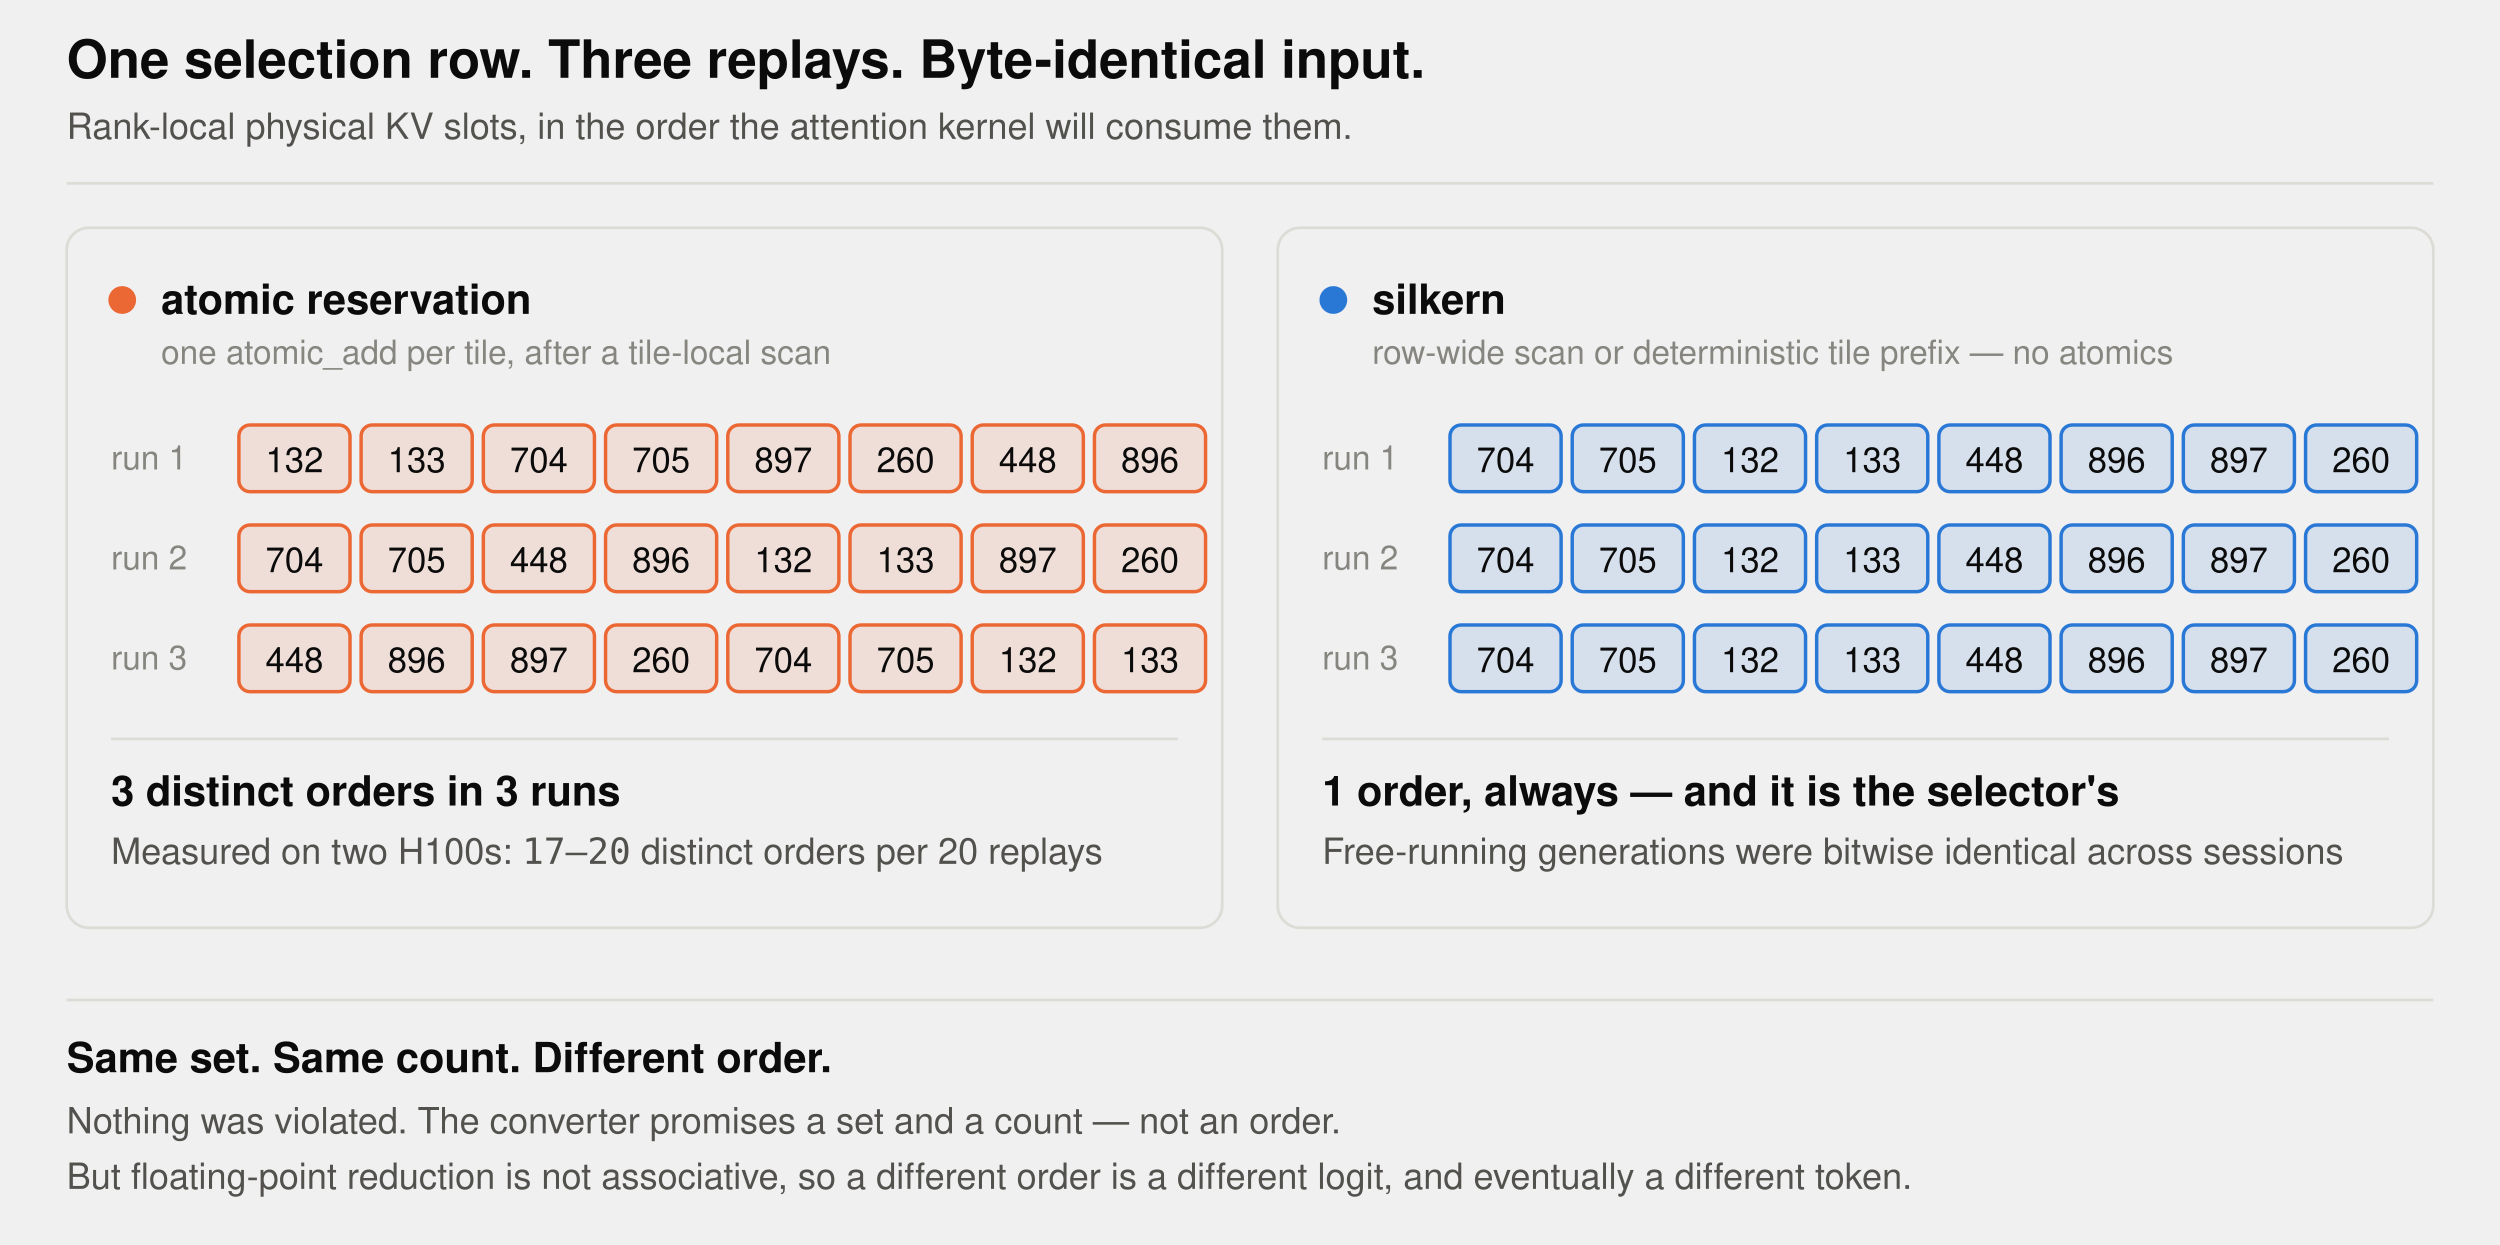
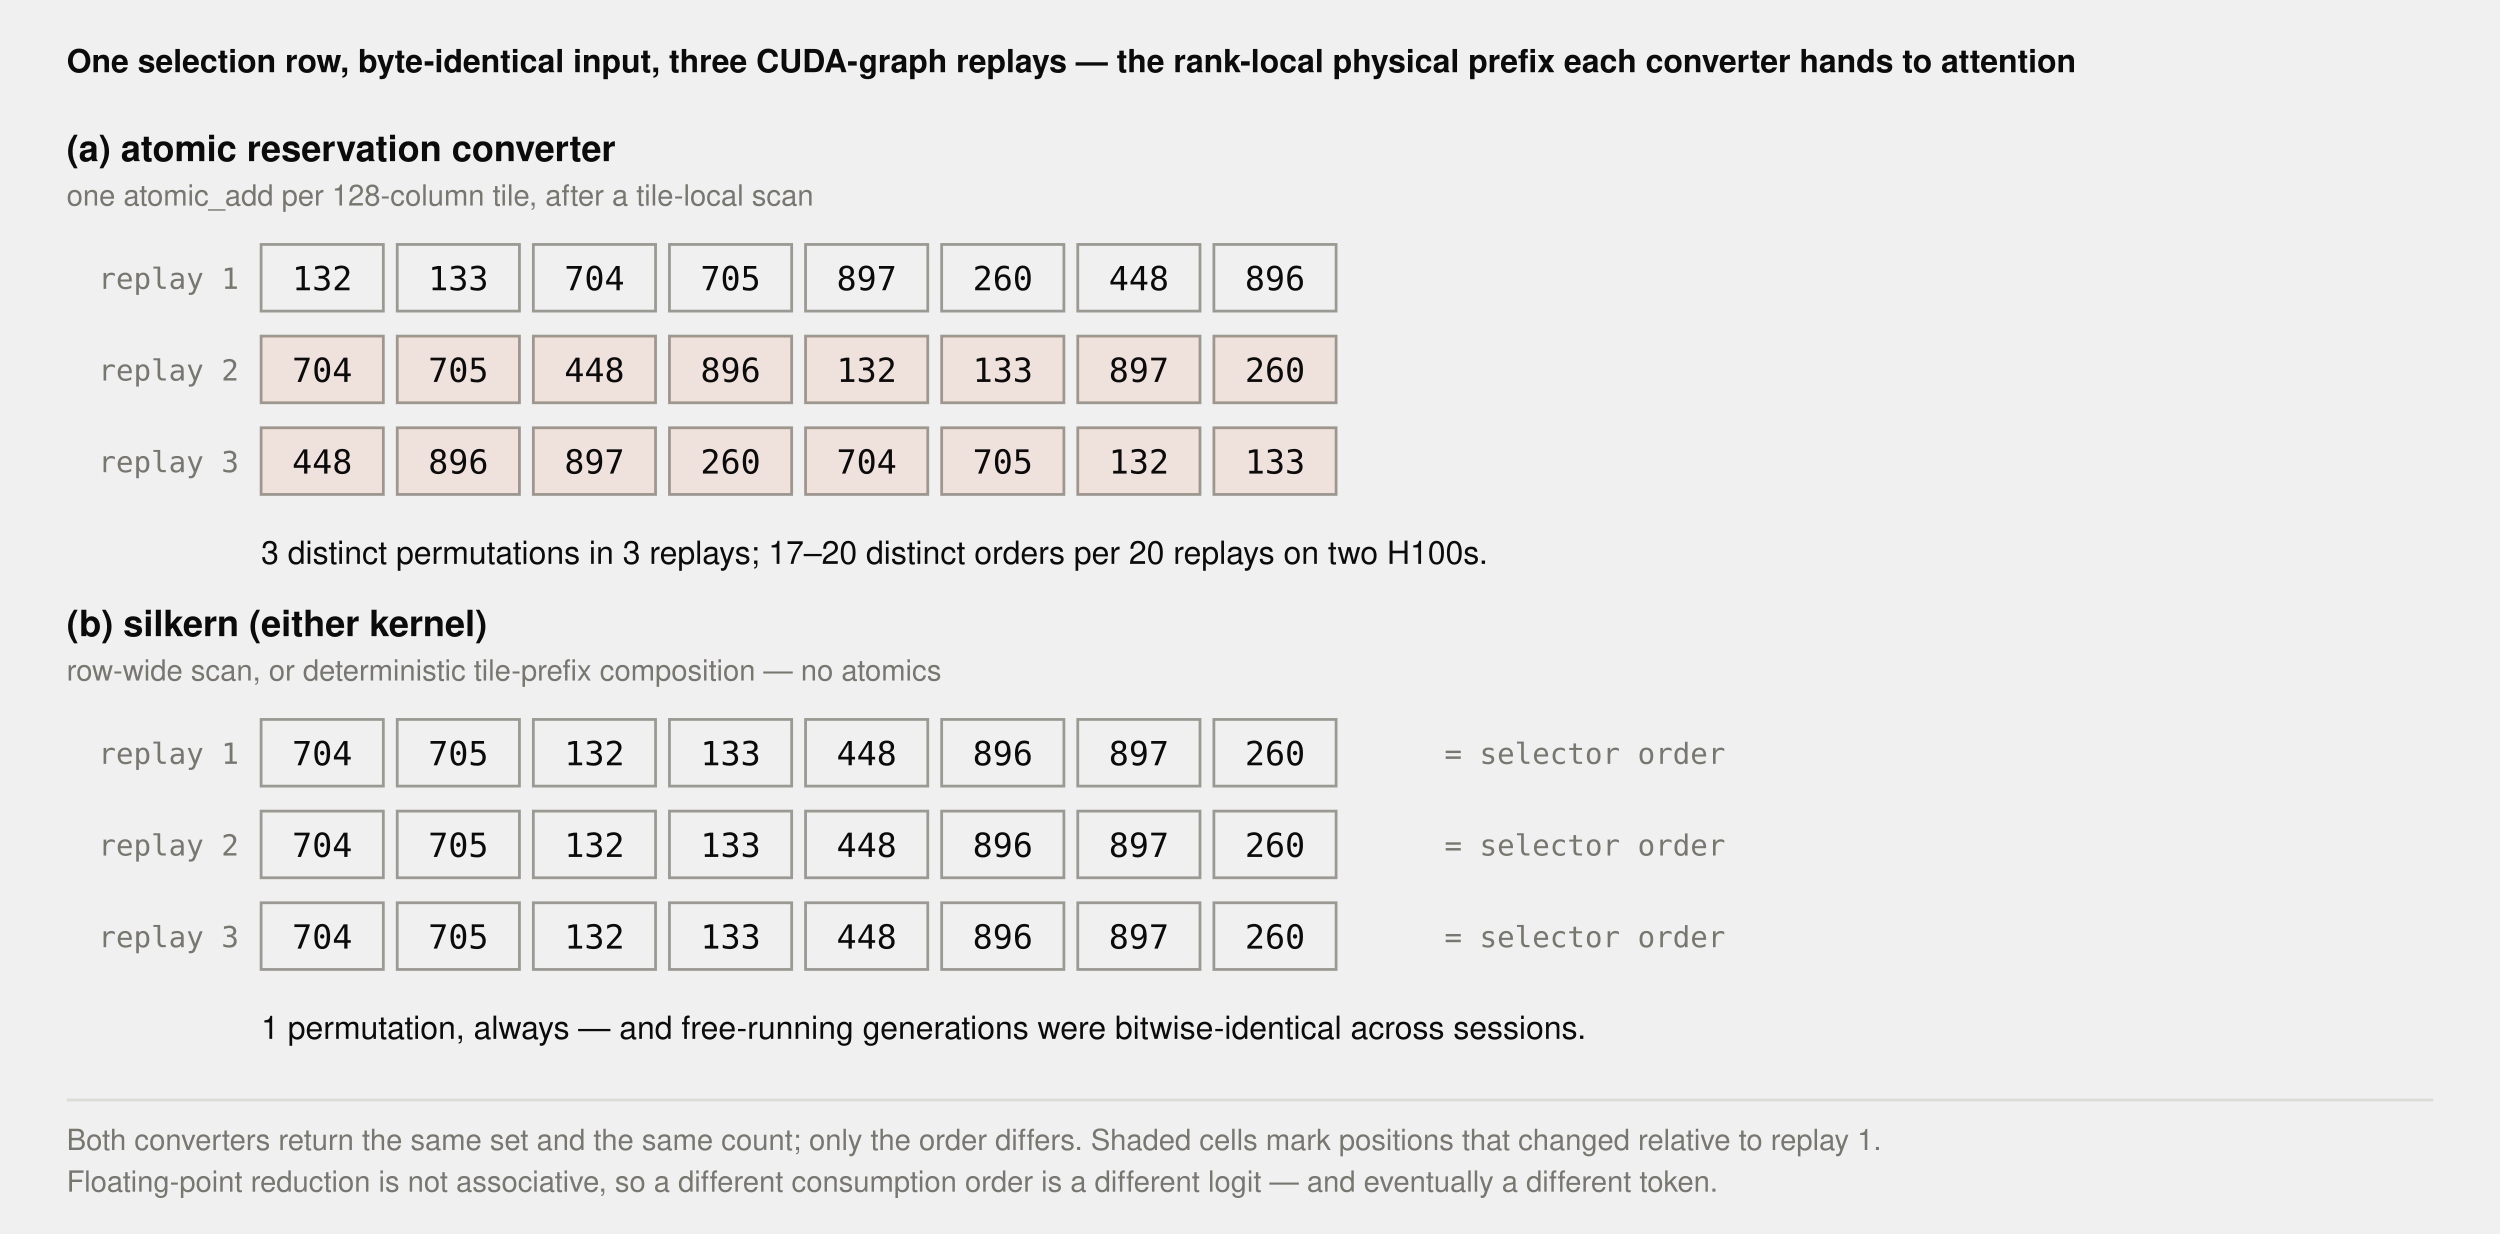
- <svg xmlns="http://www.w3.org/2000/svg" viewBox="0 0 900 448" width="900" height="448" role="img" aria-label="Three replays of identical input. The atomic converter returns a different order each time; SILKern returns the same order each time. Both return the same set and the same count.">
+ <svg xmlns="http://www.w3.org/2000/svg" viewBox="0 0 900 444" width="900" height="444" role="img" aria-label="Three replays of byte-identical input. Panel a: the atomic converter returns three different orders, shaded where positions changed. Panel b: SILKern returns the selector's order every time. Both return the same set and count.">
  <style>
-     text { font-family: ui-sans-serif, -apple-system, "Segoe UI", Helvetica, Arial, sans-serif; }
+     text  { font-family: -apple-system, "Segoe UI", Helvetica, Arial, sans-serif; }
    .mono { font-family: ui-monospace, SFMono-Regular, "SF Mono", Menlo, Consolas, monospace; }
-     .h1   { fill: #0b0b0b; font-size: 19px; font-weight: 650; }
-     .h2   { fill: #0b0b0b; font-size: 15px; font-weight: 620; }
-     .body { fill: #52514e; font-size: 13px; }
-     .mute { fill: #86857f; font-size: 12px; }
-     .cell { fill: #0b0b0b; font-size: 12.5px; }
-     .rule { stroke: #dcdbd5; stroke-width: 1; }
-     .card { fill: none; stroke: #dcdbd5; stroke-width: 1; }
- 
-     .bad  { fill: #eb6834; }
-     .good { fill: #2a78d6; }
-     .badbox  { fill: #eb6834; fill-opacity: 0.13; stroke: #eb6834; stroke-width: 1.25; }
-     .goodbox { fill: #2a78d6; fill-opacity: 0.13; stroke: #2a78d6; stroke-width: 1.25; }
- 
+     .panel{ fill: #0b0b0b; font-size: 13px; font-weight: 700; }
+     .lab  { fill: #0b0b0b; font-size: 11.5px; }
+     .labB { fill: #0b0b0b; font-size: 11.5px; font-weight: 600; }
+     .mut  { fill: #77766f; font-size: 10.5px; }
+     .val  { fill: #0b0b0b; font-size: 12px; }
+     .drpv { fill: #a5a49d; font-size: 12px; }
+     .axis { stroke: #0b0b0b; stroke-width: 1; }
+     .tick { stroke: #0b0b0b; stroke-width: 1; }
+     .grid { stroke: #e6e5df; stroke-width: 1; }
+     .cell { fill: none; stroke: #9a9992; stroke-width: 1; }
+     .drop { fill: none; stroke: #c6c5be; stroke-width: 1; stroke-dasharray: 3 2.5; }
+     .blue   { fill: #2a78d6; }
+     .orange { fill: #eb6834; }
+     .gray   { fill: #b3b2ab; }
+     .blueS  { stroke: #2a78d6; }
+     .orangeS{ stroke: #eb6834; }
+     .marg { stroke: #cf3f36; stroke-width: 1; stroke-dasharray: 4 3; }
+     .margT{ fill: #cf3f36; font-size: 10.5px; font-weight: 600; }
+     .sep  { stroke: #dcdbd5; stroke-width: 1; }
    @media (prefers-color-scheme: dark) {
-       .h1, .h2, .cell { fill: #ffffff; }
-       .body { fill: #c3c2b7; }
-       .mute { fill: #91908a; }
-       .rule, .card { stroke: #3a3a37; }
-       .bad  { fill: #d95926; }
-       .good { fill: #3987e5; }
-       .badbox  { fill: #d95926; fill-opacity: 0.22; stroke: #d95926; }
-       .goodbox { fill: #3987e5; fill-opacity: 0.22; stroke: #3987e5; }
+       .panel,.lab,.labB,.val { fill: #f0f0ee; }
+       .mut  { fill: #91908a; }
+       .drpv { fill: #6e6d67; }
+       .axis,.tick { stroke: #f0f0ee; }
+       .grid { stroke: #2c2c2a; }
+       .cell { stroke: #6f6e68; }
+       .drop { stroke: #4a4945; }
+       .gray { fill: #55544e; }
+       .blue { fill: #3987e5; } .blueS { stroke: #3987e5; }
+       .orange { fill: #ee7a42; } .orangeS { stroke: #ee7a42; }
+       .marg { stroke: #e66761; } .margT { fill: #e66761; }
+       .sep  { stroke: #3a3a37; }
    }
  </style>
-   <text class="h1" x="24" y="28">One selection row. Three replays. Byte-identical input.</text>
-   <text class="body" x="24" y="50">Rank-local physical KV slots, in the order the attention kernel will consume them.</text>
-   <line class="rule" x1="24" y1="66" x2="876" y2="66" />
-   <rect class="card" x="24" y="82" width="416" height="252" rx="8" />
-   <circle class="bad" cx="44" cy="108" r="5" />
-   <text class="h2" x="58" y="113">atomic reservation</text>
-   <text class="mute" x="58" y="131">one atomic_add per tile, after a tile-local scan</text>
-   <text class="mute" x="40" y="169">run 1</text>
-   <g class="badbox">
-     <rect x="86" y="153" width="40" height="24" rx="4" />
-     <rect x="130" y="153" width="40" height="24" rx="4" />
-     <rect x="174" y="153" width="40" height="24" rx="4" />
-     <rect x="218" y="153" width="40" height="24" rx="4" />
-     <rect x="262" y="153" width="40" height="24" rx="4" />
-     <rect x="306" y="153" width="40" height="24" rx="4" />
-     <rect x="350" y="153" width="40" height="24" rx="4" />
-     <rect x="394" y="153" width="40" height="24" rx="4" />
-   </g>
-   <g class="cell mono" text-anchor="middle">
-     <text x="106" y="170">132</text>
-     <text x="150" y="170">133</text>
-     <text x="194" y="170">704</text>
-     <text x="238" y="170">705</text>
-     <text x="282" y="170">897</text>
-     <text x="326" y="170">260</text>
-     <text x="370" y="170">448</text>
-     <text x="414" y="170">896</text>
-   </g>
-   <text class="mute" x="40" y="205">run 2</text>
-   <g class="badbox">
-     <rect x="86" y="189" width="40" height="24" rx="4" />
-     <rect x="130" y="189" width="40" height="24" rx="4" />
-     <rect x="174" y="189" width="40" height="24" rx="4" />
-     <rect x="218" y="189" width="40" height="24" rx="4" />
-     <rect x="262" y="189" width="40" height="24" rx="4" />
-     <rect x="306" y="189" width="40" height="24" rx="4" />
-     <rect x="350" y="189" width="40" height="24" rx="4" />
-     <rect x="394" y="189" width="40" height="24" rx="4" />
-   </g>
-   <g class="cell mono" text-anchor="middle">
-     <text x="106" y="206">704</text>
-     <text x="150" y="206">705</text>
-     <text x="194" y="206">448</text>
-     <text x="238" y="206">896</text>
-     <text x="282" y="206">132</text>
-     <text x="326" y="206">133</text>
-     <text x="370" y="206">897</text>
-     <text x="414" y="206">260</text>
-   </g>
-   <text class="mute" x="40" y="241">run 3</text>
-   <g class="badbox">
-     <rect x="86" y="225" width="40" height="24" rx="4" />
-     <rect x="130" y="225" width="40" height="24" rx="4" />
-     <rect x="174" y="225" width="40" height="24" rx="4" />
-     <rect x="218" y="225" width="40" height="24" rx="4" />
-     <rect x="262" y="225" width="40" height="24" rx="4" />
-     <rect x="306" y="225" width="40" height="24" rx="4" />
-     <rect x="350" y="225" width="40" height="24" rx="4" />
-     <rect x="394" y="225" width="40" height="24" rx="4" />
-   </g>
-   <g class="cell mono" text-anchor="middle">
-     <text x="106" y="242">448</text>
-     <text x="150" y="242">896</text>
-     <text x="194" y="242">897</text>
-     <text x="238" y="242">260</text>
-     <text x="282" y="242">704</text>
-     <text x="326" y="242">705</text>
-     <text x="370" y="242">132</text>
-     <text x="414" y="242">133</text>
-   </g>
-   <line class="rule" x1="40" y1="266" x2="424" y2="266" />
-   <text class="h2" x="40" y="290">3 distinct orders in 3 runs</text>
-   <text class="body" x="40" y="311">Measured on two H100s: <tspan class="mono">17–20</tspan> distinct orders per 20 replays</text>
-   <rect class="card" x="460" y="82" width="416" height="252" rx="8" />
-   <circle class="good" cx="480" cy="108" r="5" />
-   <text class="h2" x="494" y="113">silkern</text>
-   <text class="mute" x="494" y="131">row-wide scan or deterministic tile prefix — no atomics</text>
-   <text class="mute" x="476" y="169">run 1</text>
-   <g class="goodbox">
-     <rect x="522" y="153" width="40" height="24" rx="4" />
-     <rect x="566" y="153" width="40" height="24" rx="4" />
-     <rect x="610" y="153" width="40" height="24" rx="4" />
-     <rect x="654" y="153" width="40" height="24" rx="4" />
-     <rect x="698" y="153" width="40" height="24" rx="4" />
-     <rect x="742" y="153" width="40" height="24" rx="4" />
-     <rect x="786" y="153" width="40" height="24" rx="4" />
-     <rect x="830" y="153" width="40" height="24" rx="4" />
-   </g>
-   <g class="cell mono" text-anchor="middle">
-     <text x="542" y="170">704</text>
-     <text x="586" y="170">705</text>
-     <text x="630" y="170">132</text>
-     <text x="674" y="170">133</text>
-     <text x="718" y="170">448</text>
-     <text x="762" y="170">896</text>
-     <text x="806" y="170">897</text>
-     <text x="850" y="170">260</text>
-   </g>
-   <text class="mute" x="476" y="205">run 2</text>
-   <g class="goodbox">
-     <rect x="522" y="189" width="40" height="24" rx="4" />
-     <rect x="566" y="189" width="40" height="24" rx="4" />
-     <rect x="610" y="189" width="40" height="24" rx="4" />
-     <rect x="654" y="189" width="40" height="24" rx="4" />
-     <rect x="698" y="189" width="40" height="24" rx="4" />
-     <rect x="742" y="189" width="40" height="24" rx="4" />
-     <rect x="786" y="189" width="40" height="24" rx="4" />
-     <rect x="830" y="189" width="40" height="24" rx="4" />
-   </g>
-   <g class="cell mono" text-anchor="middle">
-     <text x="542" y="206">704</text>
-     <text x="586" y="206">705</text>
-     <text x="630" y="206">132</text>
-     <text x="674" y="206">133</text>
-     <text x="718" y="206">448</text>
-     <text x="762" y="206">896</text>
-     <text x="806" y="206">897</text>
-     <text x="850" y="206">260</text>
-   </g>
-   <text class="mute" x="476" y="241">run 3</text>
-   <g class="goodbox">
-     <rect x="522" y="225" width="40" height="24" rx="4" />
-     <rect x="566" y="225" width="40" height="24" rx="4" />
-     <rect x="610" y="225" width="40" height="24" rx="4" />
-     <rect x="654" y="225" width="40" height="24" rx="4" />
-     <rect x="698" y="225" width="40" height="24" rx="4" />
-     <rect x="742" y="225" width="40" height="24" rx="4" />
-     <rect x="786" y="225" width="40" height="24" rx="4" />
-     <rect x="830" y="225" width="40" height="24" rx="4" />
-   </g>
-   <g class="cell mono" text-anchor="middle">
-     <text x="542" y="242">704</text>
-     <text x="586" y="242">705</text>
-     <text x="630" y="242">132</text>
-     <text x="674" y="242">133</text>
-     <text x="718" y="242">448</text>
-     <text x="762" y="242">896</text>
-     <text x="806" y="242">897</text>
-     <text x="850" y="242">260</text>
-   </g>
-   <line class="rule" x1="476" y1="266" x2="860" y2="266" />
-   <text class="h2" x="476" y="290">1 order, always — and it is the selector's</text>
-   <text class="body" x="476" y="311">Free-running generations were bitwise identical across sessions</text>
-   <line class="rule" x1="24" y1="360" x2="876" y2="360" />
-   <text class="h2" x="24" y="386">Same set. Same count. Different order.</text>
-   <text class="body" x="24" y="408">Nothing was violated. The converter promises a set and a count — not an order.</text>
-   <text class="body" x="24" y="428">But floating-point reduction is not associative, so a different order is a different logit, and eventually a different token.</text>
+   <text class="labB" x="24" y="26">One selection row, byte-identical input, three CUDA-graph replays — the rank-local physical prefix each converter hands to attention</text>
+   <text class="panel" x="24" y="58">(a) atomic reservation converter</text>
+   <text class="mut" x="24" y="74">one atomic_add per 128-column tile, after a tile-local scan</text>
+   <text class="mut mono" x="86" y="104" text-anchor="end">replay 1</text>
+   <rect class="cell" x="94" y="88" width="44" height="24" />
+   <text class="val mono" x="116.0" y="104.5" text-anchor="middle">132</text>
+   <rect class="cell" x="143" y="88" width="44" height="24" />
+   <text class="val mono" x="165.0" y="104.5" text-anchor="middle">133</text>
+   <rect class="cell" x="192" y="88" width="44" height="24" />
+   <text class="val mono" x="214.0" y="104.5" text-anchor="middle">704</text>
+   <rect class="cell" x="241" y="88" width="44" height="24" />
+   <text class="val mono" x="263.0" y="104.5" text-anchor="middle">705</text>
+   <rect class="cell" x="290" y="88" width="44" height="24" />
+   <text class="val mono" x="312.0" y="104.5" text-anchor="middle">897</text>
+   <rect class="cell" x="339" y="88" width="44" height="24" />
+   <text class="val mono" x="361.0" y="104.5" text-anchor="middle">260</text>
+   <rect class="cell" x="388" y="88" width="44" height="24" />
+   <text class="val mono" x="410.0" y="104.5" text-anchor="middle">448</text>
+   <rect class="cell" x="437" y="88" width="44" height="24" />
+   <text class="val mono" x="459.0" y="104.5" text-anchor="middle">896</text>
+   <text class="mut mono" x="86" y="137" text-anchor="end">replay 2</text>
+   <rect class="cell" x="94" y="121" width="44" height="24" />
+   <rect fill="#eb6834" fill-opacity=".10" x="94" y="121" width="44" height="24" />
+   <text class="val mono" x="116.0" y="137.5" text-anchor="middle">704</text>
+   <rect class="cell" x="143" y="121" width="44" height="24" />
+   <rect fill="#eb6834" fill-opacity=".10" x="143" y="121" width="44" height="24" />
+   <text class="val mono" x="165.0" y="137.5" text-anchor="middle">705</text>
+   <rect class="cell" x="192" y="121" width="44" height="24" />
+   <rect fill="#eb6834" fill-opacity=".10" x="192" y="121" width="44" height="24" />
+   <text class="val mono" x="214.0" y="137.5" text-anchor="middle">448</text>
+   <rect class="cell" x="241" y="121" width="44" height="24" />
+   <rect fill="#eb6834" fill-opacity=".10" x="241" y="121" width="44" height="24" />
+   <text class="val mono" x="263.0" y="137.5" text-anchor="middle">896</text>
+   <rect class="cell" x="290" y="121" width="44" height="24" />
+   <rect fill="#eb6834" fill-opacity=".10" x="290" y="121" width="44" height="24" />
+   <text class="val mono" x="312.0" y="137.5" text-anchor="middle">132</text>
+   <rect class="cell" x="339" y="121" width="44" height="24" />
+   <rect fill="#eb6834" fill-opacity=".10" x="339" y="121" width="44" height="24" />
+   <text class="val mono" x="361.0" y="137.5" text-anchor="middle">133</text>
+   <rect class="cell" x="388" y="121" width="44" height="24" />
+   <rect fill="#eb6834" fill-opacity=".10" x="388" y="121" width="44" height="24" />
+   <text class="val mono" x="410.0" y="137.5" text-anchor="middle">897</text>
+   <rect class="cell" x="437" y="121" width="44" height="24" />
+   <rect fill="#eb6834" fill-opacity=".10" x="437" y="121" width="44" height="24" />
+   <text class="val mono" x="459.0" y="137.5" text-anchor="middle">260</text>
+   <text class="mut mono" x="86" y="170" text-anchor="end">replay 3</text>
+   <rect class="cell" x="94" y="154" width="44" height="24" />
+   <rect fill="#eb6834" fill-opacity=".10" x="94" y="154" width="44" height="24" />
+   <text class="val mono" x="116.0" y="170.5" text-anchor="middle">448</text>
+   <rect class="cell" x="143" y="154" width="44" height="24" />
+   <rect fill="#eb6834" fill-opacity=".10" x="143" y="154" width="44" height="24" />
+   <text class="val mono" x="165.0" y="170.5" text-anchor="middle">896</text>
+   <rect class="cell" x="192" y="154" width="44" height="24" />
+   <rect fill="#eb6834" fill-opacity=".10" x="192" y="154" width="44" height="24" />
+   <text class="val mono" x="214.0" y="170.5" text-anchor="middle">897</text>
+   <rect class="cell" x="241" y="154" width="44" height="24" />
+   <rect fill="#eb6834" fill-opacity=".10" x="241" y="154" width="44" height="24" />
+   <text class="val mono" x="263.0" y="170.5" text-anchor="middle">260</text>
+   <rect class="cell" x="290" y="154" width="44" height="24" />
+   <rect fill="#eb6834" fill-opacity=".10" x="290" y="154" width="44" height="24" />
+   <text class="val mono" x="312.0" y="170.5" text-anchor="middle">704</text>
+   <rect class="cell" x="339" y="154" width="44" height="24" />
+   <rect fill="#eb6834" fill-opacity=".10" x="339" y="154" width="44" height="24" />
+   <text class="val mono" x="361.0" y="170.5" text-anchor="middle">705</text>
+   <rect class="cell" x="388" y="154" width="44" height="24" />
+   <rect fill="#eb6834" fill-opacity=".10" x="388" y="154" width="44" height="24" />
+   <text class="val mono" x="410.0" y="170.5" text-anchor="middle">132</text>
+   <rect class="cell" x="437" y="154" width="44" height="24" />
+   <rect fill="#eb6834" fill-opacity=".10" x="437" y="154" width="44" height="24" />
+   <text class="val mono" x="459.0" y="170.5" text-anchor="middle">133</text>
+   <text class="lab" x="94" y="203">3 distinct permutations in 3 replays; 17–20 distinct orders per 20 replays on two H100s.</text>
+   <text class="panel" x="24" y="229">(b) silkern (either kernel)</text>
+   <text class="mut" x="24" y="245">row-wide scan, or deterministic tile-prefix composition — no atomics</text>
+   <text class="mut mono" x="86" y="275" text-anchor="end">replay 1</text>
+   <rect class="cell" x="94" y="259" width="44" height="24" />
+   <text class="val mono" x="116.0" y="275.5" text-anchor="middle">704</text>
+   <rect class="cell" x="143" y="259" width="44" height="24" />
+   <text class="val mono" x="165.0" y="275.5" text-anchor="middle">705</text>
+   <rect class="cell" x="192" y="259" width="44" height="24" />
+   <text class="val mono" x="214.0" y="275.5" text-anchor="middle">132</text>
+   <rect class="cell" x="241" y="259" width="44" height="24" />
+   <text class="val mono" x="263.0" y="275.5" text-anchor="middle">133</text>
+   <rect class="cell" x="290" y="259" width="44" height="24" />
+   <text class="val mono" x="312.0" y="275.5" text-anchor="middle">448</text>
+   <rect class="cell" x="339" y="259" width="44" height="24" />
+   <text class="val mono" x="361.0" y="275.5" text-anchor="middle">896</text>
+   <rect class="cell" x="388" y="259" width="44" height="24" />
+   <text class="val mono" x="410.0" y="275.5" text-anchor="middle">897</text>
+   <rect class="cell" x="437" y="259" width="44" height="24" />
+   <text class="val mono" x="459.0" y="275.5" text-anchor="middle">260</text>
+   <text class="mut mono" x="520" y="275">= selector order</text>
+   <text class="mut mono" x="86" y="308" text-anchor="end">replay 2</text>
+   <rect class="cell" x="94" y="292" width="44" height="24" />
+   <text class="val mono" x="116.0" y="308.5" text-anchor="middle">704</text>
+   <rect class="cell" x="143" y="292" width="44" height="24" />
+   <text class="val mono" x="165.0" y="308.5" text-anchor="middle">705</text>
+   <rect class="cell" x="192" y="292" width="44" height="24" />
+   <text class="val mono" x="214.0" y="308.5" text-anchor="middle">132</text>
+   <rect class="cell" x="241" y="292" width="44" height="24" />
+   <text class="val mono" x="263.0" y="308.5" text-anchor="middle">133</text>
+   <rect class="cell" x="290" y="292" width="44" height="24" />
+   <text class="val mono" x="312.0" y="308.5" text-anchor="middle">448</text>
+   <rect class="cell" x="339" y="292" width="44" height="24" />
+   <text class="val mono" x="361.0" y="308.5" text-anchor="middle">896</text>
+   <rect class="cell" x="388" y="292" width="44" height="24" />
+   <text class="val mono" x="410.0" y="308.5" text-anchor="middle">897</text>
+   <rect class="cell" x="437" y="292" width="44" height="24" />
+   <text class="val mono" x="459.0" y="308.5" text-anchor="middle">260</text>
+   <text class="mut mono" x="520" y="308">= selector order</text>
+   <text class="mut mono" x="86" y="341" text-anchor="end">replay 3</text>
+   <rect class="cell" x="94" y="325" width="44" height="24" />
+   <text class="val mono" x="116.0" y="341.5" text-anchor="middle">704</text>
+   <rect class="cell" x="143" y="325" width="44" height="24" />
+   <text class="val mono" x="165.0" y="341.5" text-anchor="middle">705</text>
+   <rect class="cell" x="192" y="325" width="44" height="24" />
+   <text class="val mono" x="214.0" y="341.5" text-anchor="middle">132</text>
+   <rect class="cell" x="241" y="325" width="44" height="24" />
+   <text class="val mono" x="263.0" y="341.5" text-anchor="middle">133</text>
+   <rect class="cell" x="290" y="325" width="44" height="24" />
+   <text class="val mono" x="312.0" y="341.5" text-anchor="middle">448</text>
+   <rect class="cell" x="339" y="325" width="44" height="24" />
+   <text class="val mono" x="361.0" y="341.5" text-anchor="middle">896</text>
+   <rect class="cell" x="388" y="325" width="44" height="24" />
+   <text class="val mono" x="410.0" y="341.5" text-anchor="middle">897</text>
+   <rect class="cell" x="437" y="325" width="44" height="24" />
+   <text class="val mono" x="459.0" y="341.5" text-anchor="middle">260</text>
+   <text class="mut mono" x="520" y="341">= selector order</text>
+   <text class="lab" x="94" y="374">1 permutation, always — and free-running generations were bitwise-identical across sessions.</text>
+   <line class="sep" x1="24" y1="396" x2="876" y2="396" />
+   <text class="mut" x="24" y="414">Both converters return the same set and the same count; only the order differs. Shaded cells mark positions that changed relative to replay 1.</text>
+   <text class="mut" x="24" y="429">Floating-point reduction is not associative, so a different consumption order is a different logit — and eventually a different token.</text>
</svg>
